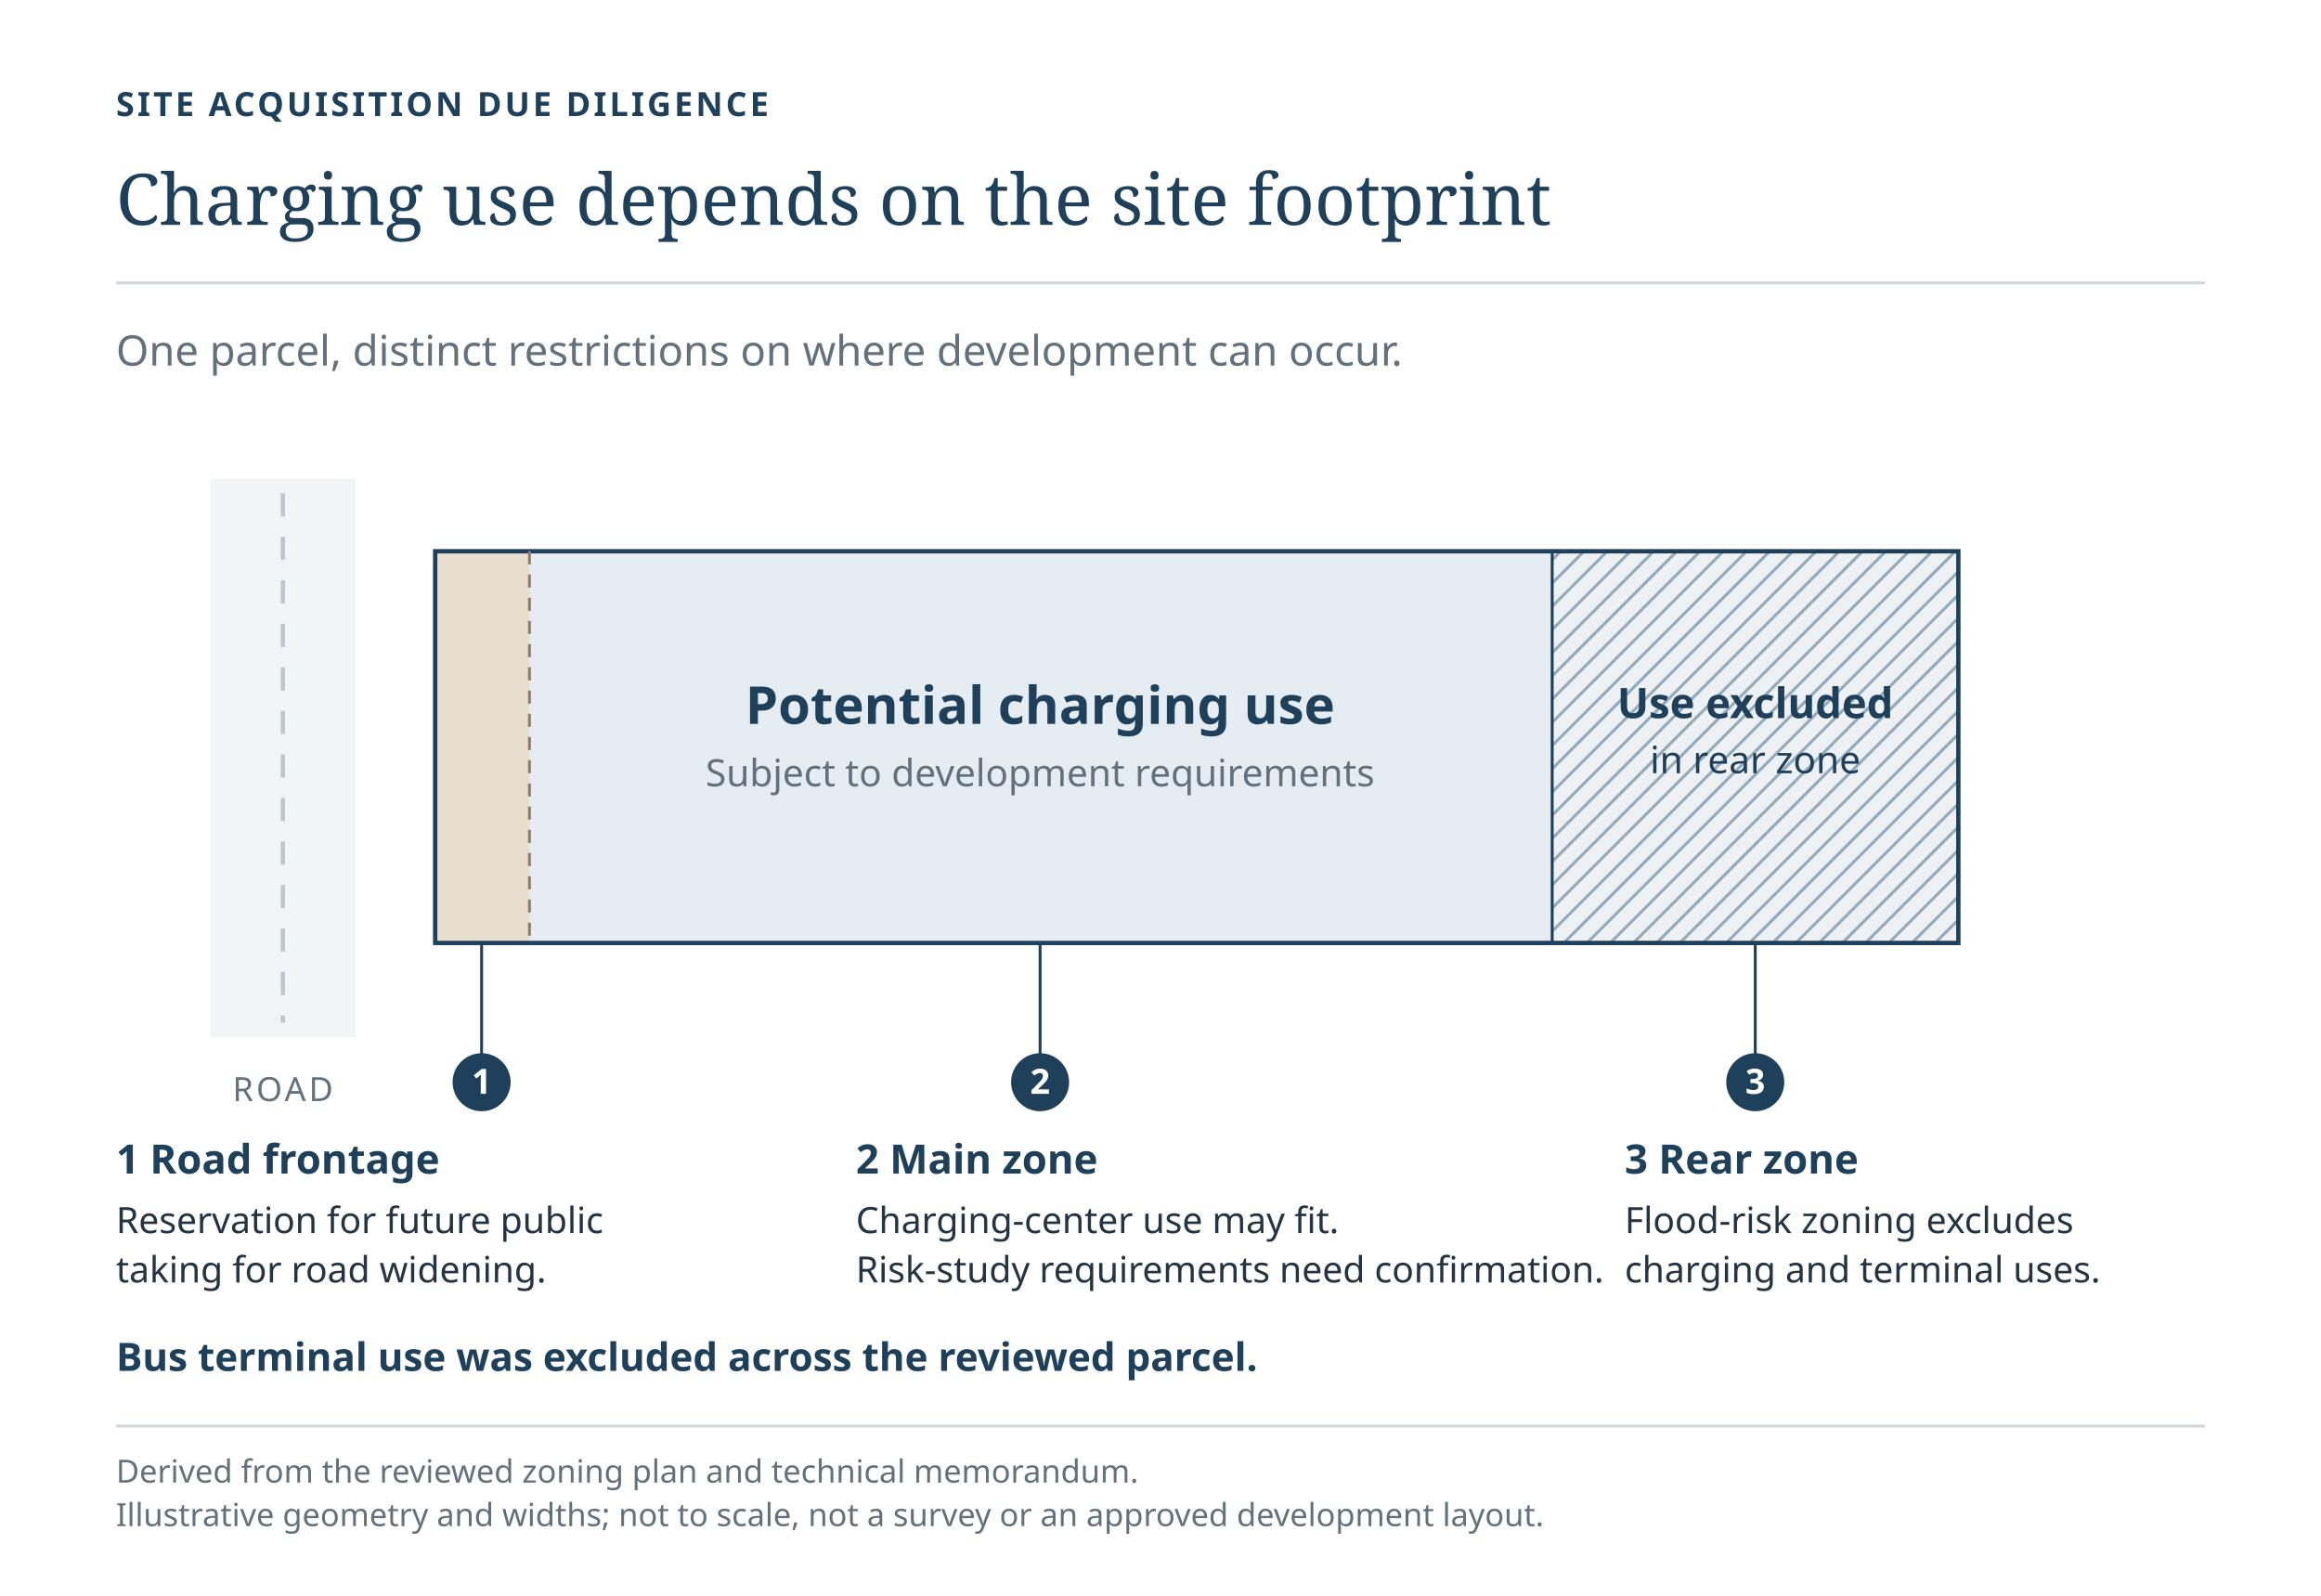
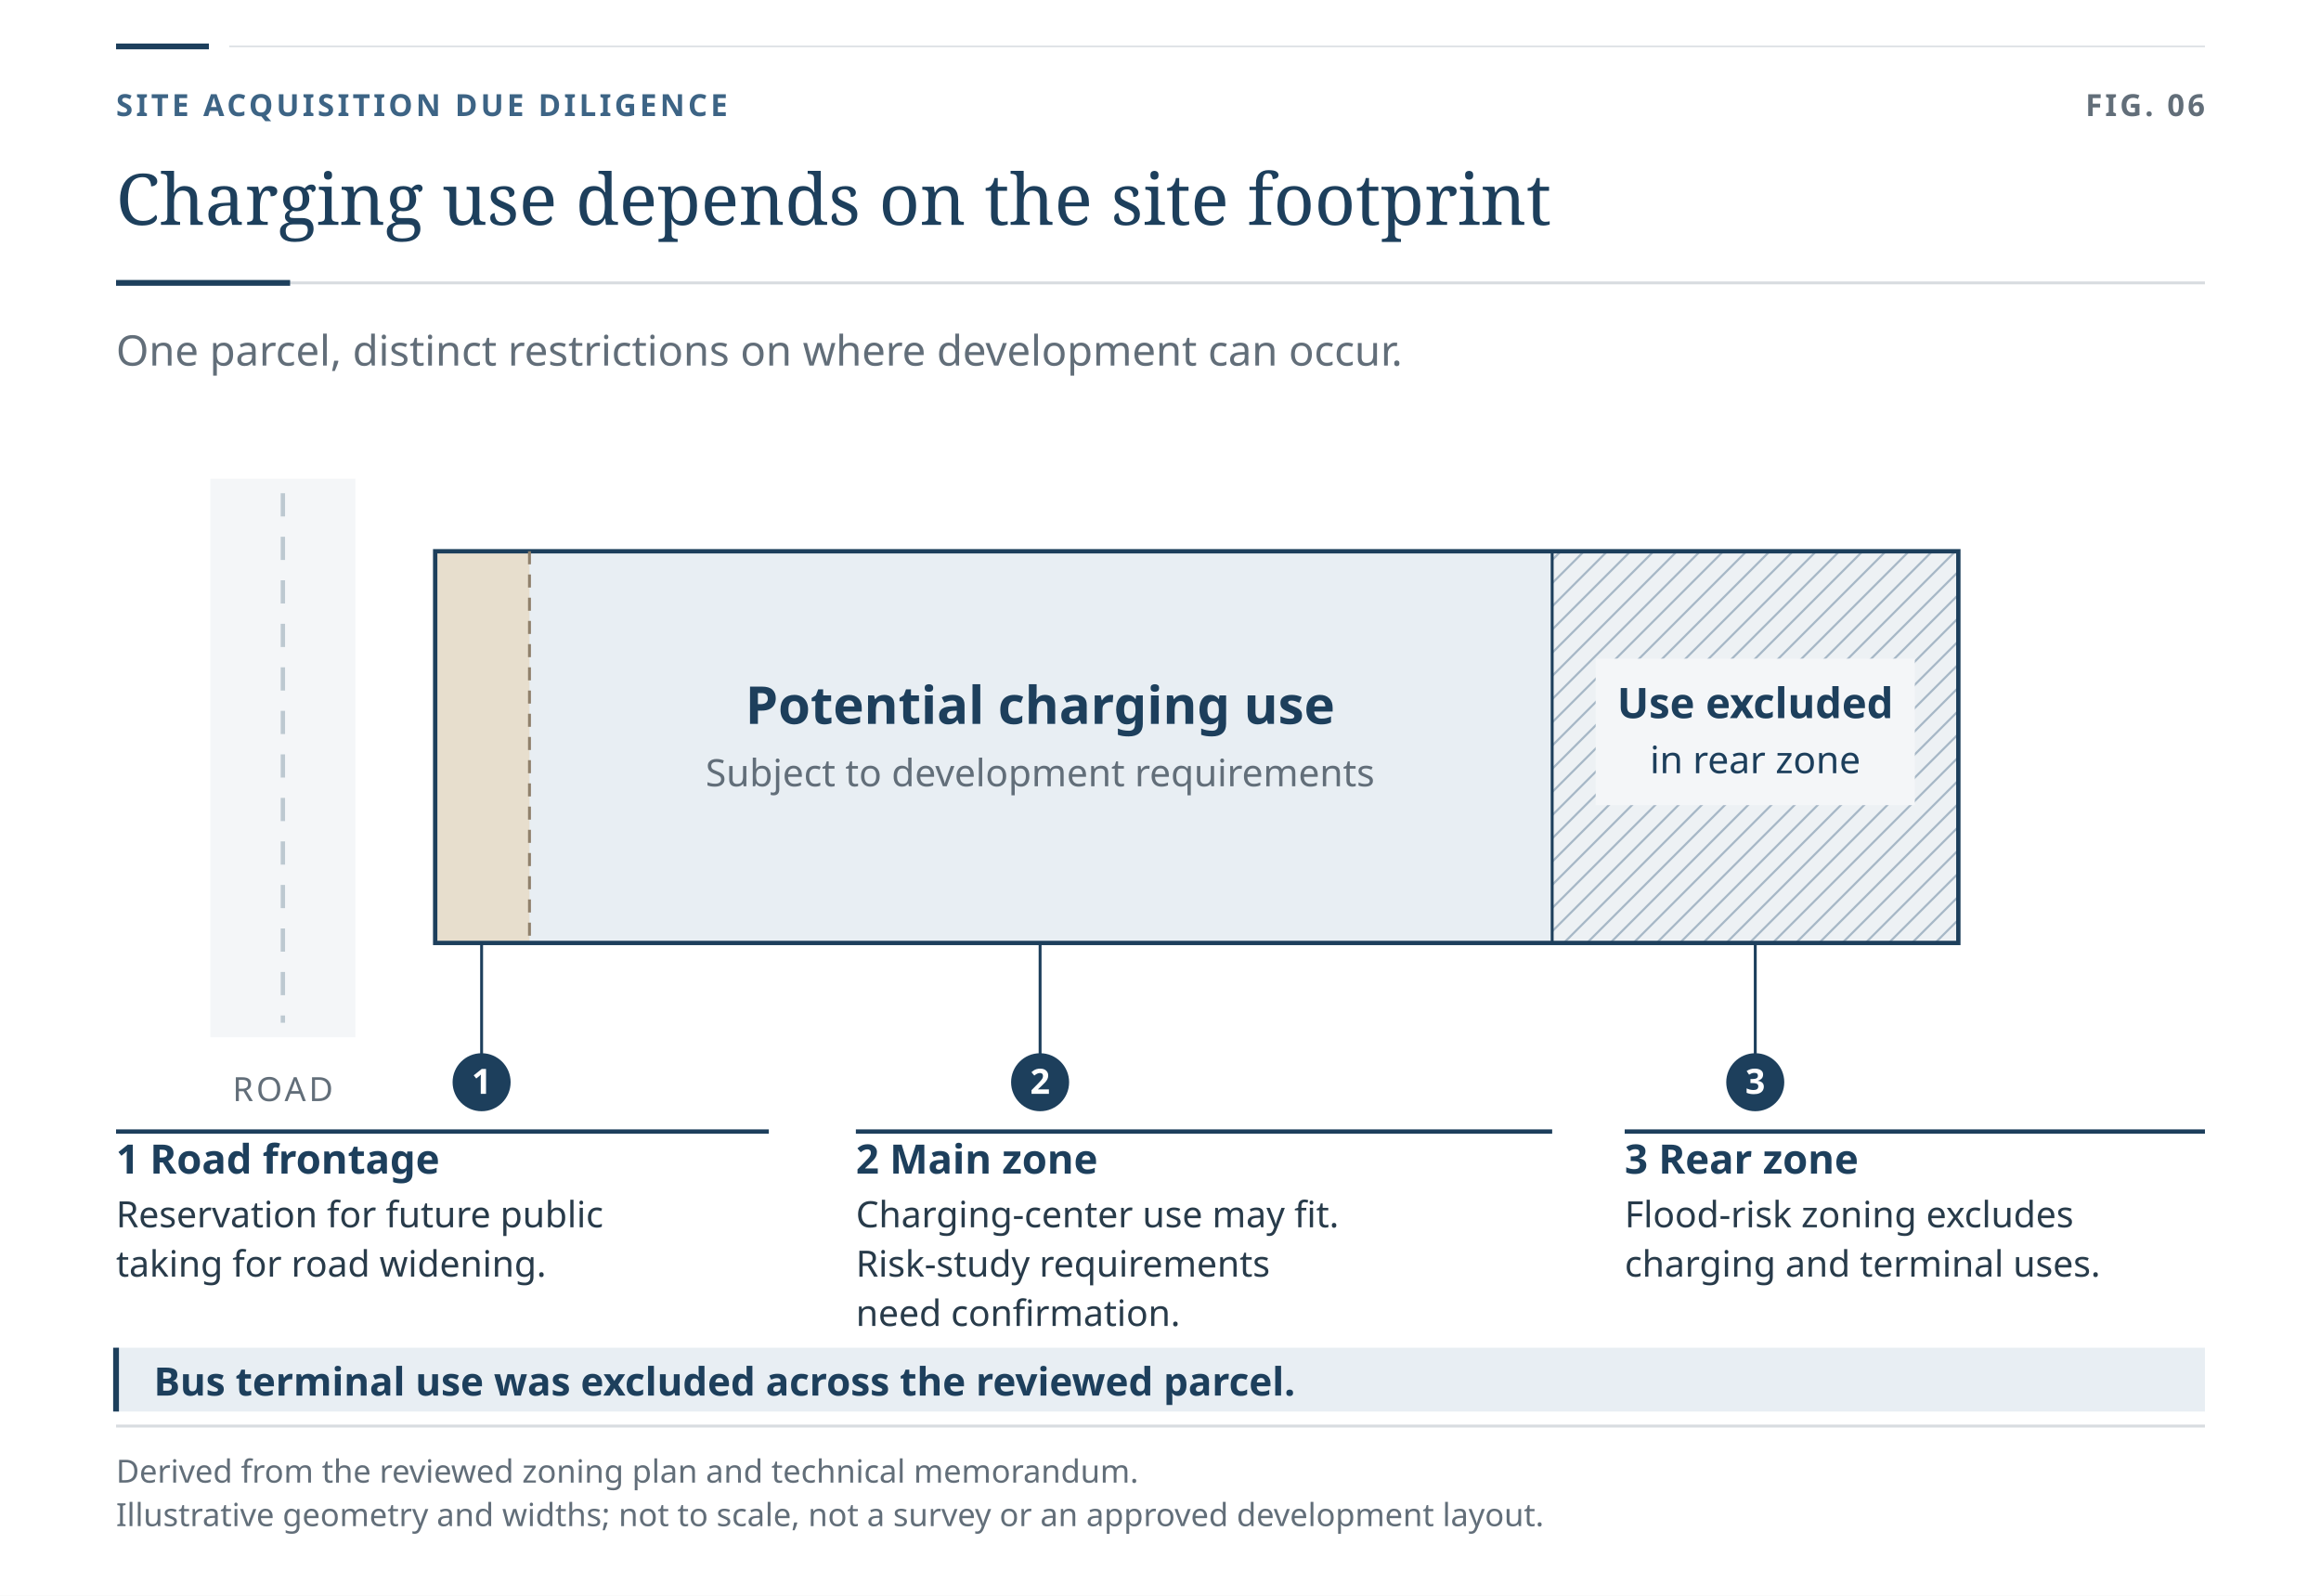
<svg xmlns="http://www.w3.org/2000/svg" width="1600" height="1100" viewBox="0 0 1600 1100" role="img" aria-labelledby="title desc">
  <defs>
    <pattern id="hatch" width="16" height="16" patternUnits="userSpaceOnUse">
-       <path d="M-4 4L4 -4 M0 16L16 0 M12 20L20 12" stroke="#94aabb" stroke-width="2" />
+       <path d="M-4 4L4 -4 M0 16L16 0 M12 20L20 12" stroke="#a7b8c7" stroke-width="1.5" />
    </pattern>
  </defs>
  <rect x="0" y="0" width="1600" height="1100" fill="#ffffff" stroke="none" stroke-width="1" />
-   <text x="80" y="80" font-family="Calibri, sans-serif" font-size="23" font-weight="700" text-anchor="start" letter-spacing="2" fill="#1e405a">SITE ACQUISITION DUE DILIGENCE</text>
-   <text x="80" y="155" font-family="Georgia, serif" font-size="49" font-weight="400" text-anchor="start" letter-spacing="0" fill="#1e405a">Charging use depends on the site footprint</text>
-   <path d="M80 195L1520 195" fill="none" stroke="#cfd7dd" stroke-width="2" />
-   <text x="80" y="252" font-family="Calibri, sans-serif" font-size="29" font-weight="400" text-anchor="start" letter-spacing="0" fill="#63717c">One parcel, distinct restrictions on where development can occur.</text>
-   <rect x="145" y="330" width="100" height="385" fill="#f2f5f7" stroke="none" stroke-width="1" />
+   <g aria-hidden="true">
+     <path d="M80 780H530" fill="none" stroke="#1d3f5c" stroke-width="3" />
+     <path d="M590 780H1070" fill="none" stroke="#1d3f5c" stroke-width="3" />
+     <path d="M1120 780H1520" fill="none" stroke="#1d3f5c" stroke-width="3" />
+     <rect x="80" y="929" width="1440" height="44" fill="#e8eef3" />
+     <path d="M80 929L80 973" fill="none" stroke="#1d3f5c" stroke-width="4" />
+   </g>
+   <text x="80" y="80" font-family="Calibri, sans-serif" font-size="21" font-weight="700" text-anchor="start" letter-spacing="2.2" fill="#3d6485" style="font-variant-numeric:tabular-nums lining-nums">SITE ACQUISITION DUE DILIGENCE</text>
+   <text x="80" y="155" font-family="Georgia, serif" font-size="49" font-weight="400" text-anchor="start" letter-spacing="0" fill="#1d3f5c" style="font-variant-numeric:tabular-nums lining-nums">Charging use depends on the site footprint</text>
+   <path d="M80 195L1520 195" fill="none" stroke="#d8dce0" stroke-width="2" />
+   <text x="80" y="252" font-family="Calibri, sans-serif" font-size="29" font-weight="400" text-anchor="start" letter-spacing="0" fill="#626e79" style="font-variant-numeric:tabular-nums lining-nums">One parcel, distinct restrictions on where development can occur.</text>
+   <rect x="145" y="330" width="100" height="385" fill="#f4f6f8" stroke="none" stroke-width="1" />
  <path d="M195 340L195 705" fill="none" stroke="#bdc9d1" stroke-width="3" stroke-dasharray="16 14" />
-   <text x="195" y="759" font-family="Calibri, sans-serif" font-size="23" font-weight="400" text-anchor="middle" letter-spacing="2" fill="#63717c">ROAD</text>
-   <rect x="300" y="380" width="1050" height="270" fill="#e5edf2" stroke="none" stroke-width="1" />
+   <text x="195" y="759" font-family="Calibri, sans-serif" font-size="23" font-weight="400" text-anchor="middle" letter-spacing="2" fill="#626e79" style="font-variant-numeric:tabular-nums lining-nums">ROAD</text>
+   <rect x="300" y="380" width="1050" height="270" fill="#e8eef3" stroke="none" stroke-width="1" />
  <rect x="300" y="380" width="65" height="270" fill="#e7decd" stroke="none" stroke-width="1" />
  <rect x="1070" y="380" width="280" height="270" fill="#edf1f4" stroke="none" stroke-width="1" />
  <rect x="1070" y="380" width="280" height="270" fill="url(#hatch)" stroke="none" stroke-width="1" />
-   <rect x="300" y="380" width="1050" height="270" fill="none" stroke="#1e405a" stroke-width="3" />
+   <rect x="300" y="380" width="1050" height="270" fill="none" stroke="#1d3f5c" stroke-width="3" />
  <path d="M365 380L365 650" fill="none" stroke="#8f806b" stroke-width="2" stroke-dasharray="9 7" />
-   <path d="M1070 380L1070 650" fill="none" stroke="#1e405a" stroke-width="2" />
-   <text x="717" y="499" font-family="Calibri, sans-serif" font-size="36" font-weight="700" text-anchor="middle" letter-spacing="0" fill="#1e405a">Potential charging use</text>
-   <text x="717" y="542" font-family="Calibri, sans-serif" font-size="26" font-weight="400" text-anchor="middle" letter-spacing="0" fill="#63717c">Subject to development requirements</text>
-   <text x="1210" y="495" font-family="Calibri, sans-serif" font-size="29" font-weight="700" text-anchor="middle" letter-spacing="0" fill="#1e405a">Use excluded</text>
-   <text x="1210" y="533" font-family="Calibri, sans-serif" font-size="26" font-weight="400" text-anchor="middle" letter-spacing="0" fill="#1e405a">in rear zone</text>
-   <path d="M332 650L332 730" fill="none" stroke="#1e405a" stroke-width="2" />
-   <circle cx="332" cy="746" r="20" fill="#1e405a" />
-   <text x="332" y="754" font-family="Calibri, sans-serif" font-size="24" font-weight="700" text-anchor="middle" letter-spacing="0" fill="#ffffff">1</text>
-   <path d="M717 650L717 730" fill="none" stroke="#1e405a" stroke-width="2" />
-   <circle cx="717" cy="746" r="20" fill="#1e405a" />
-   <text x="717" y="754" font-family="Calibri, sans-serif" font-size="24" font-weight="700" text-anchor="middle" letter-spacing="0" fill="#ffffff">2</text>
-   <path d="M1210 650L1210 730" fill="none" stroke="#1e405a" stroke-width="2" />
-   <circle cx="1210" cy="746" r="20" fill="#1e405a" />
-   <text x="1210" y="754" font-family="Calibri, sans-serif" font-size="24" font-weight="700" text-anchor="middle" letter-spacing="0" fill="#ffffff">3</text>
-   <text x="80" y="809" font-family="Calibri, sans-serif" font-size="28" font-weight="700" text-anchor="start" letter-spacing="0" fill="#1e405a">1  Road frontage</text>
-   <text x="80" y="850" font-family="Calibri, sans-serif" font-size="25" font-weight="400" text-anchor="start" letter-spacing="0" fill="#243442">Reservation for future public</text>
-   <text x="80" y="884" font-family="Calibri, sans-serif" font-size="25" font-weight="400" text-anchor="start" letter-spacing="0" fill="#243442">taking for road widening.</text>
-   <text x="590" y="809" font-family="Calibri, sans-serif" font-size="28" font-weight="700" text-anchor="start" letter-spacing="0" fill="#1e405a">2  Main zone</text>
-   <text x="590" y="850" font-family="Calibri, sans-serif" font-size="25" font-weight="400" text-anchor="start" letter-spacing="0" fill="#243442">Charging-center use may fit.</text>
-   <text x="590" y="884" font-family="Calibri, sans-serif" font-size="25" font-weight="400" text-anchor="start" letter-spacing="0" fill="#243442">Risk-study requirements need confirmation.</text>
-   <text x="1120" y="809" font-family="Calibri, sans-serif" font-size="28" font-weight="700" text-anchor="start" letter-spacing="0" fill="#1e405a">3  Rear zone</text>
-   <text x="1120" y="850" font-family="Calibri, sans-serif" font-size="25" font-weight="400" text-anchor="start" letter-spacing="0" fill="#243442">Flood-risk zoning excludes</text>
-   <text x="1120" y="884" font-family="Calibri, sans-serif" font-size="25" font-weight="400" text-anchor="start" letter-spacing="0" fill="#243442">charging and terminal uses.</text>
-   <text x="80" y="945" font-family="Calibri, sans-serif" font-size="27" font-weight="700" text-anchor="start" letter-spacing="0" fill="#1e405a">Bus terminal use was excluded across the reviewed parcel.</text>
-   <path d="M80 983L1520 983" fill="none" stroke="#cfd7dd" stroke-width="2" />
-   <text x="80" y="1022" font-family="Calibri, sans-serif" font-size="22" font-weight="400" text-anchor="start" letter-spacing="0" fill="#63717c">Derived from the reviewed zoning plan and technical memorandum.</text>
-   <text x="80" y="1052" font-family="Calibri, sans-serif" font-size="22" font-weight="400" text-anchor="start" letter-spacing="0" fill="#63717c">Illustrative geometry and widths; not to scale, not a survey or an approved development layout.</text>
+   <path d="M1070 380L1070 650" fill="none" stroke="#1d3f5c" stroke-width="2" />
+   <text x="717" y="499" font-family="Calibri, sans-serif" font-size="36" font-weight="700" text-anchor="middle" letter-spacing="0" fill="#1d3f5c" style="font-variant-numeric:tabular-nums lining-nums">Potential charging use</text>
+   <text x="717" y="542" font-family="Calibri, sans-serif" font-size="26" font-weight="400" text-anchor="middle" letter-spacing="0" fill="#626e79" style="font-variant-numeric:tabular-nums lining-nums">Subject to development requirements</text>
+   <rect x="1100" y="454" width="220" height="101" fill="#f4f6f8" />
+   <text x="1210" y="495" font-family="Calibri, sans-serif" font-size="29" font-weight="700" text-anchor="middle" letter-spacing="0" fill="#1d3f5c" style="font-variant-numeric:tabular-nums lining-nums">Use excluded</text>
+   <text x="1210" y="533" font-family="Calibri, sans-serif" font-size="26" font-weight="400" text-anchor="middle" letter-spacing="0" fill="#1d3f5c" style="font-variant-numeric:tabular-nums lining-nums">in rear zone</text>
+   <path d="M332 650L332 730" fill="none" stroke="#1d3f5c" stroke-width="2" />
+   <circle cx="332" cy="746" r="20" fill="#1d3f5c" />
+   <text x="332" y="754" font-family="Calibri, sans-serif" font-size="24" font-weight="700" text-anchor="middle" letter-spacing="0" fill="#ffffff" style="font-variant-numeric:tabular-nums lining-nums">1</text>
+   <path d="M717 650L717 730" fill="none" stroke="#1d3f5c" stroke-width="2" />
+   <circle cx="717" cy="746" r="20" fill="#1d3f5c" />
+   <text x="717" y="754" font-family="Calibri, sans-serif" font-size="24" font-weight="700" text-anchor="middle" letter-spacing="0" fill="#ffffff" style="font-variant-numeric:tabular-nums lining-nums">2</text>
+   <path d="M1210 650L1210 730" fill="none" stroke="#1d3f5c" stroke-width="2" />
+   <circle cx="1210" cy="746" r="20" fill="#1d3f5c" />
+   <text x="1210" y="754" font-family="Calibri, sans-serif" font-size="24" font-weight="700" text-anchor="middle" letter-spacing="0" fill="#ffffff" style="font-variant-numeric:tabular-nums lining-nums">3</text>
+   <text x="80" y="809" font-family="Calibri, sans-serif" font-size="28" font-weight="700" text-anchor="start" letter-spacing="0" fill="#1d3f5c" style="font-variant-numeric:tabular-nums lining-nums">1  Road frontage</text>
+   <text x="80" y="846" font-family="Calibri, sans-serif" font-size="25" font-weight="400" text-anchor="start" letter-spacing="0" fill="#283b4a" style="font-variant-numeric:tabular-nums lining-nums">Reservation for future public</text>
+   <text x="80" y="880" font-family="Calibri, sans-serif" font-size="25" font-weight="400" text-anchor="start" letter-spacing="0" fill="#283b4a" style="font-variant-numeric:tabular-nums lining-nums">taking for road widening.</text>
+   <text x="590" y="809" font-family="Calibri, sans-serif" font-size="28" font-weight="700" text-anchor="start" letter-spacing="0" fill="#1d3f5c" style="font-variant-numeric:tabular-nums lining-nums">2  Main zone</text>
+   <text x="590" y="846" font-family="Calibri, sans-serif" font-size="25" font-weight="400" text-anchor="start" letter-spacing="0" fill="#283b4a" style="font-variant-numeric:tabular-nums lining-nums">Charging-center use may fit.</text>
+   <text x="590" y="880" font-family="Calibri, sans-serif" font-size="25" font-weight="400" text-anchor="start" letter-spacing="0" fill="#283b4a" style="font-variant-numeric:tabular-nums lining-nums">Risk-study requirements</text>
+   <text x="590" y="914" font-family="Calibri, sans-serif" font-size="25" font-weight="400" text-anchor="start" letter-spacing="0" fill="#283b4a" style="font-variant-numeric:tabular-nums lining-nums">need confirmation.</text>
+   <text x="1120" y="809" font-family="Calibri, sans-serif" font-size="28" font-weight="700" text-anchor="start" letter-spacing="0" fill="#1d3f5c" style="font-variant-numeric:tabular-nums lining-nums">3  Rear zone</text>
+   <text x="1120" y="846" font-family="Calibri, sans-serif" font-size="25" font-weight="400" text-anchor="start" letter-spacing="0" fill="#283b4a" style="font-variant-numeric:tabular-nums lining-nums">Flood-risk zoning excludes</text>
+   <text x="1120" y="880" font-family="Calibri, sans-serif" font-size="25" font-weight="400" text-anchor="start" letter-spacing="0" fill="#283b4a" style="font-variant-numeric:tabular-nums lining-nums">charging and terminal uses.</text>
+   <text x="106" y="962" font-family="Calibri, sans-serif" font-size="27" font-weight="700" text-anchor="start" letter-spacing="0" fill="#1d3f5c" style="font-variant-numeric:tabular-nums lining-nums">Bus terminal use was excluded across the reviewed parcel.</text>
+   <path d="M80 983L1520 983" fill="none" stroke="#d8dce0" stroke-width="2" />
+   <text x="80" y="1022" font-family="Calibri, sans-serif" font-size="22" font-weight="400" text-anchor="start" letter-spacing="0" fill="#626e79" style="font-variant-numeric:tabular-nums lining-nums">Derived from the reviewed zoning plan and technical memorandum.</text>
+   <text x="80" y="1052" font-family="Calibri, sans-serif" font-size="22" font-weight="400" text-anchor="start" letter-spacing="0" fill="#626e79" style="font-variant-numeric:tabular-nums lining-nums">Illustrative geometry and widths; not to scale, not a survey or an approved development layout.</text>
+   <g aria-hidden="true">
+     <rect x="80" y="30" width="64" height="4" fill="#1d3f5c" />
+     <path d="M158 32H1520" fill="none" stroke="#d8dce0" stroke-width="1" />
+     <text x="1520" y="80" font-family="Calibri, sans-serif" font-size="21" font-weight="700" text-anchor="end" letter-spacing="2" fill="#626e79">FIG. 06</text>
+     <path d="M80 195H200" fill="none" stroke="#1d3f5c" stroke-width="4" />
+   </g>
</svg>
